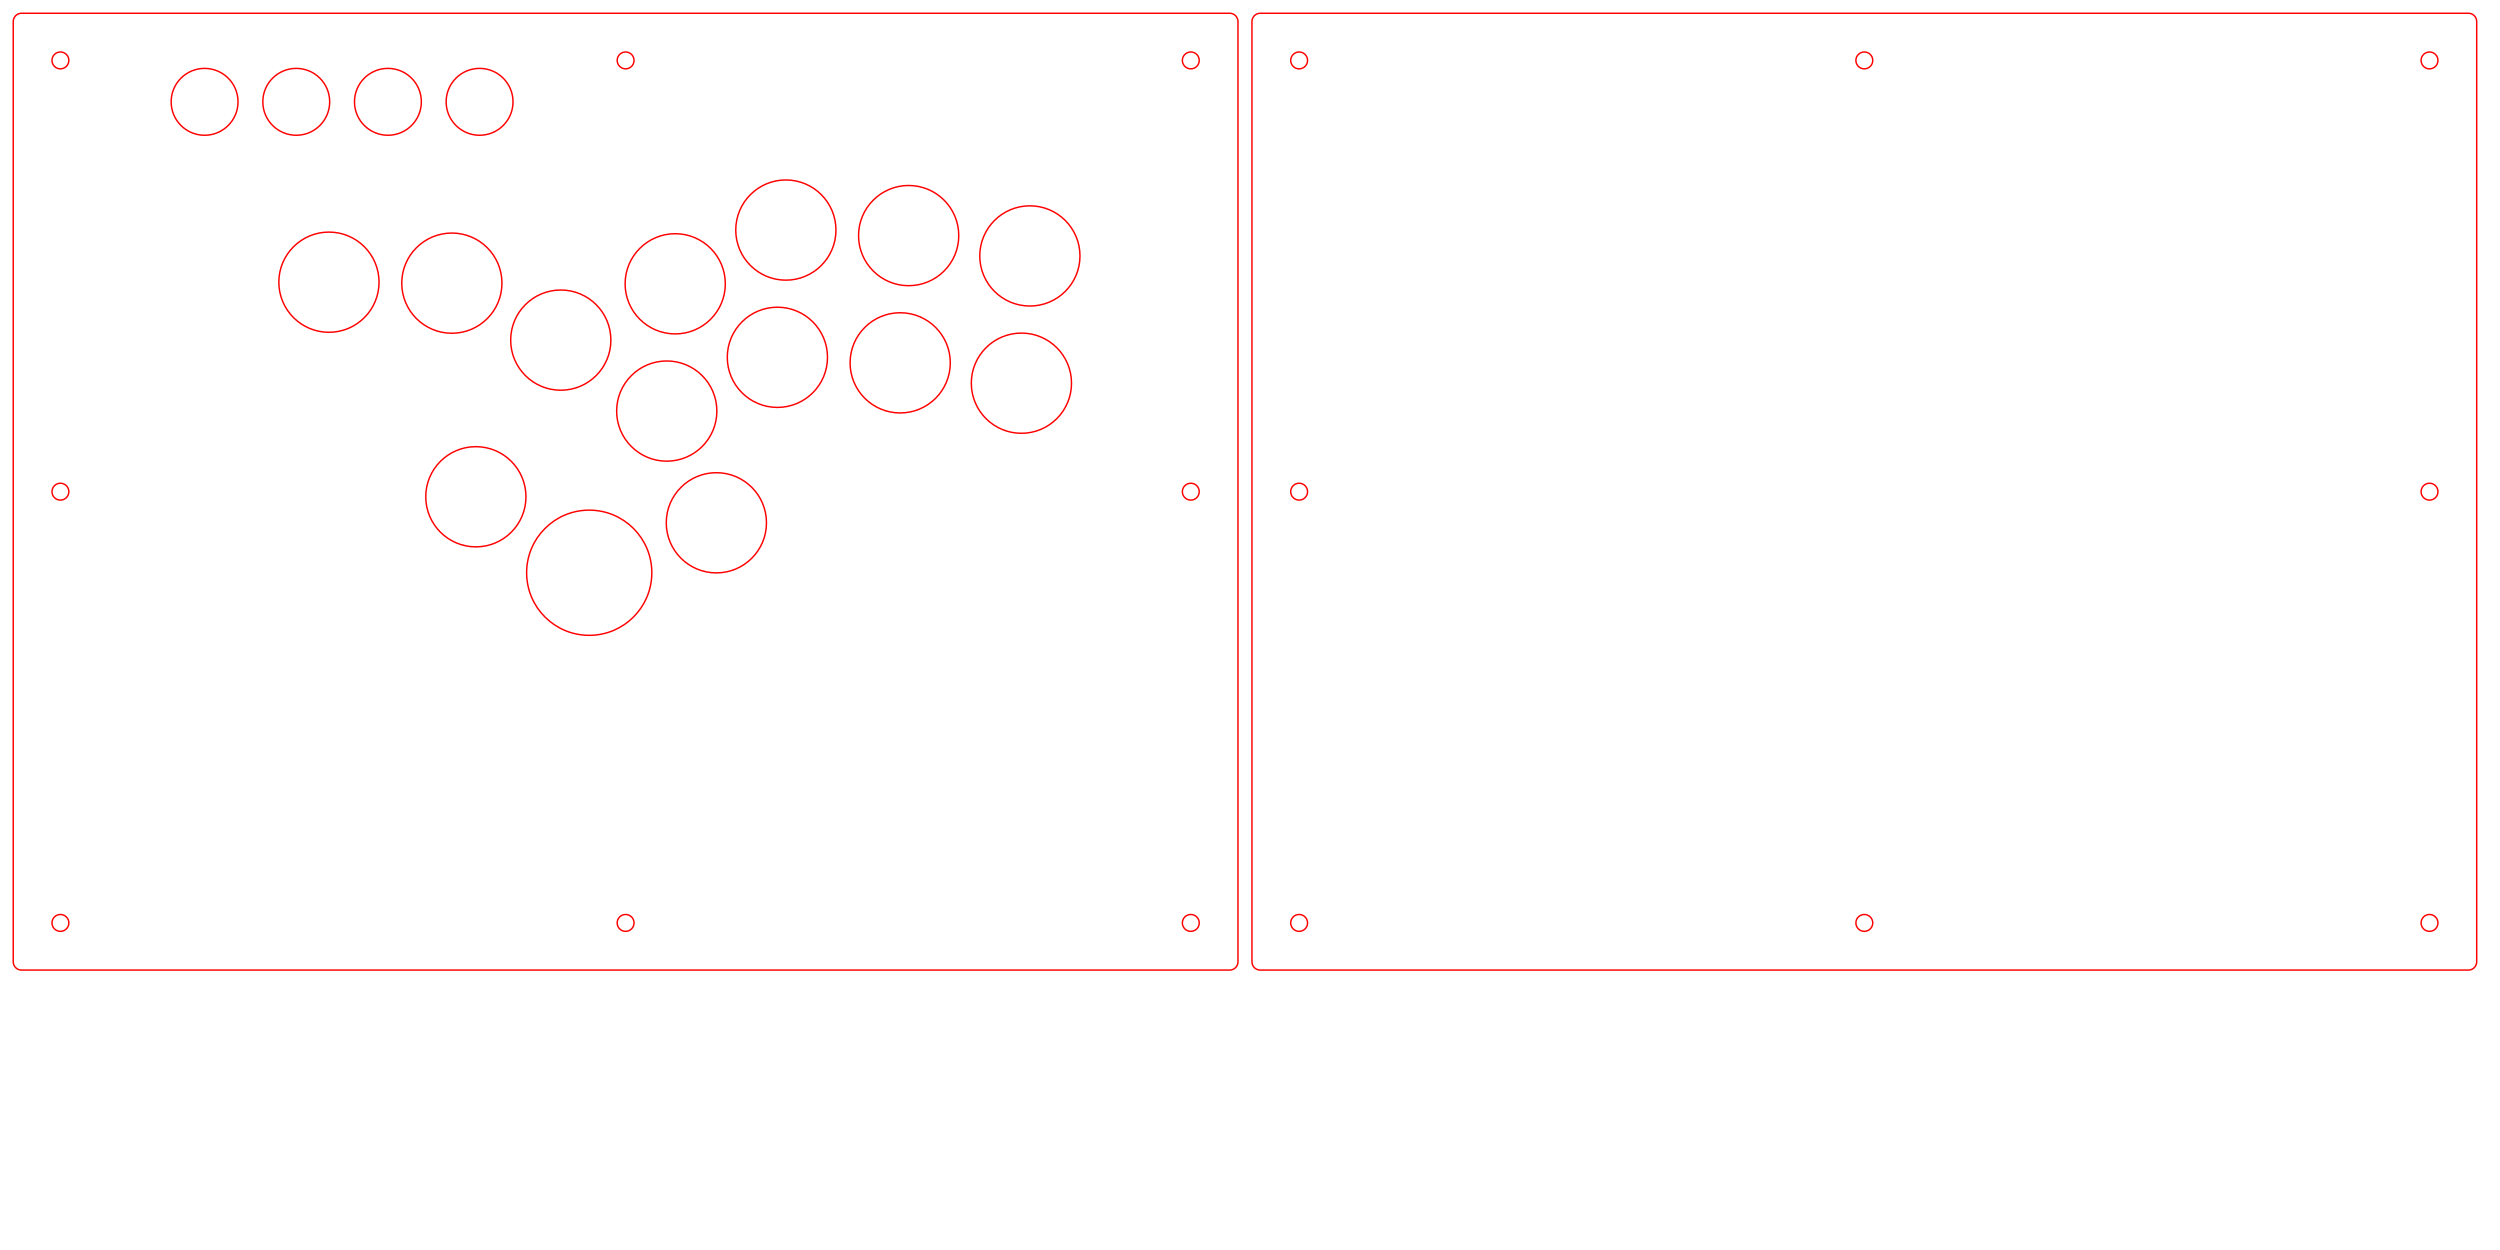
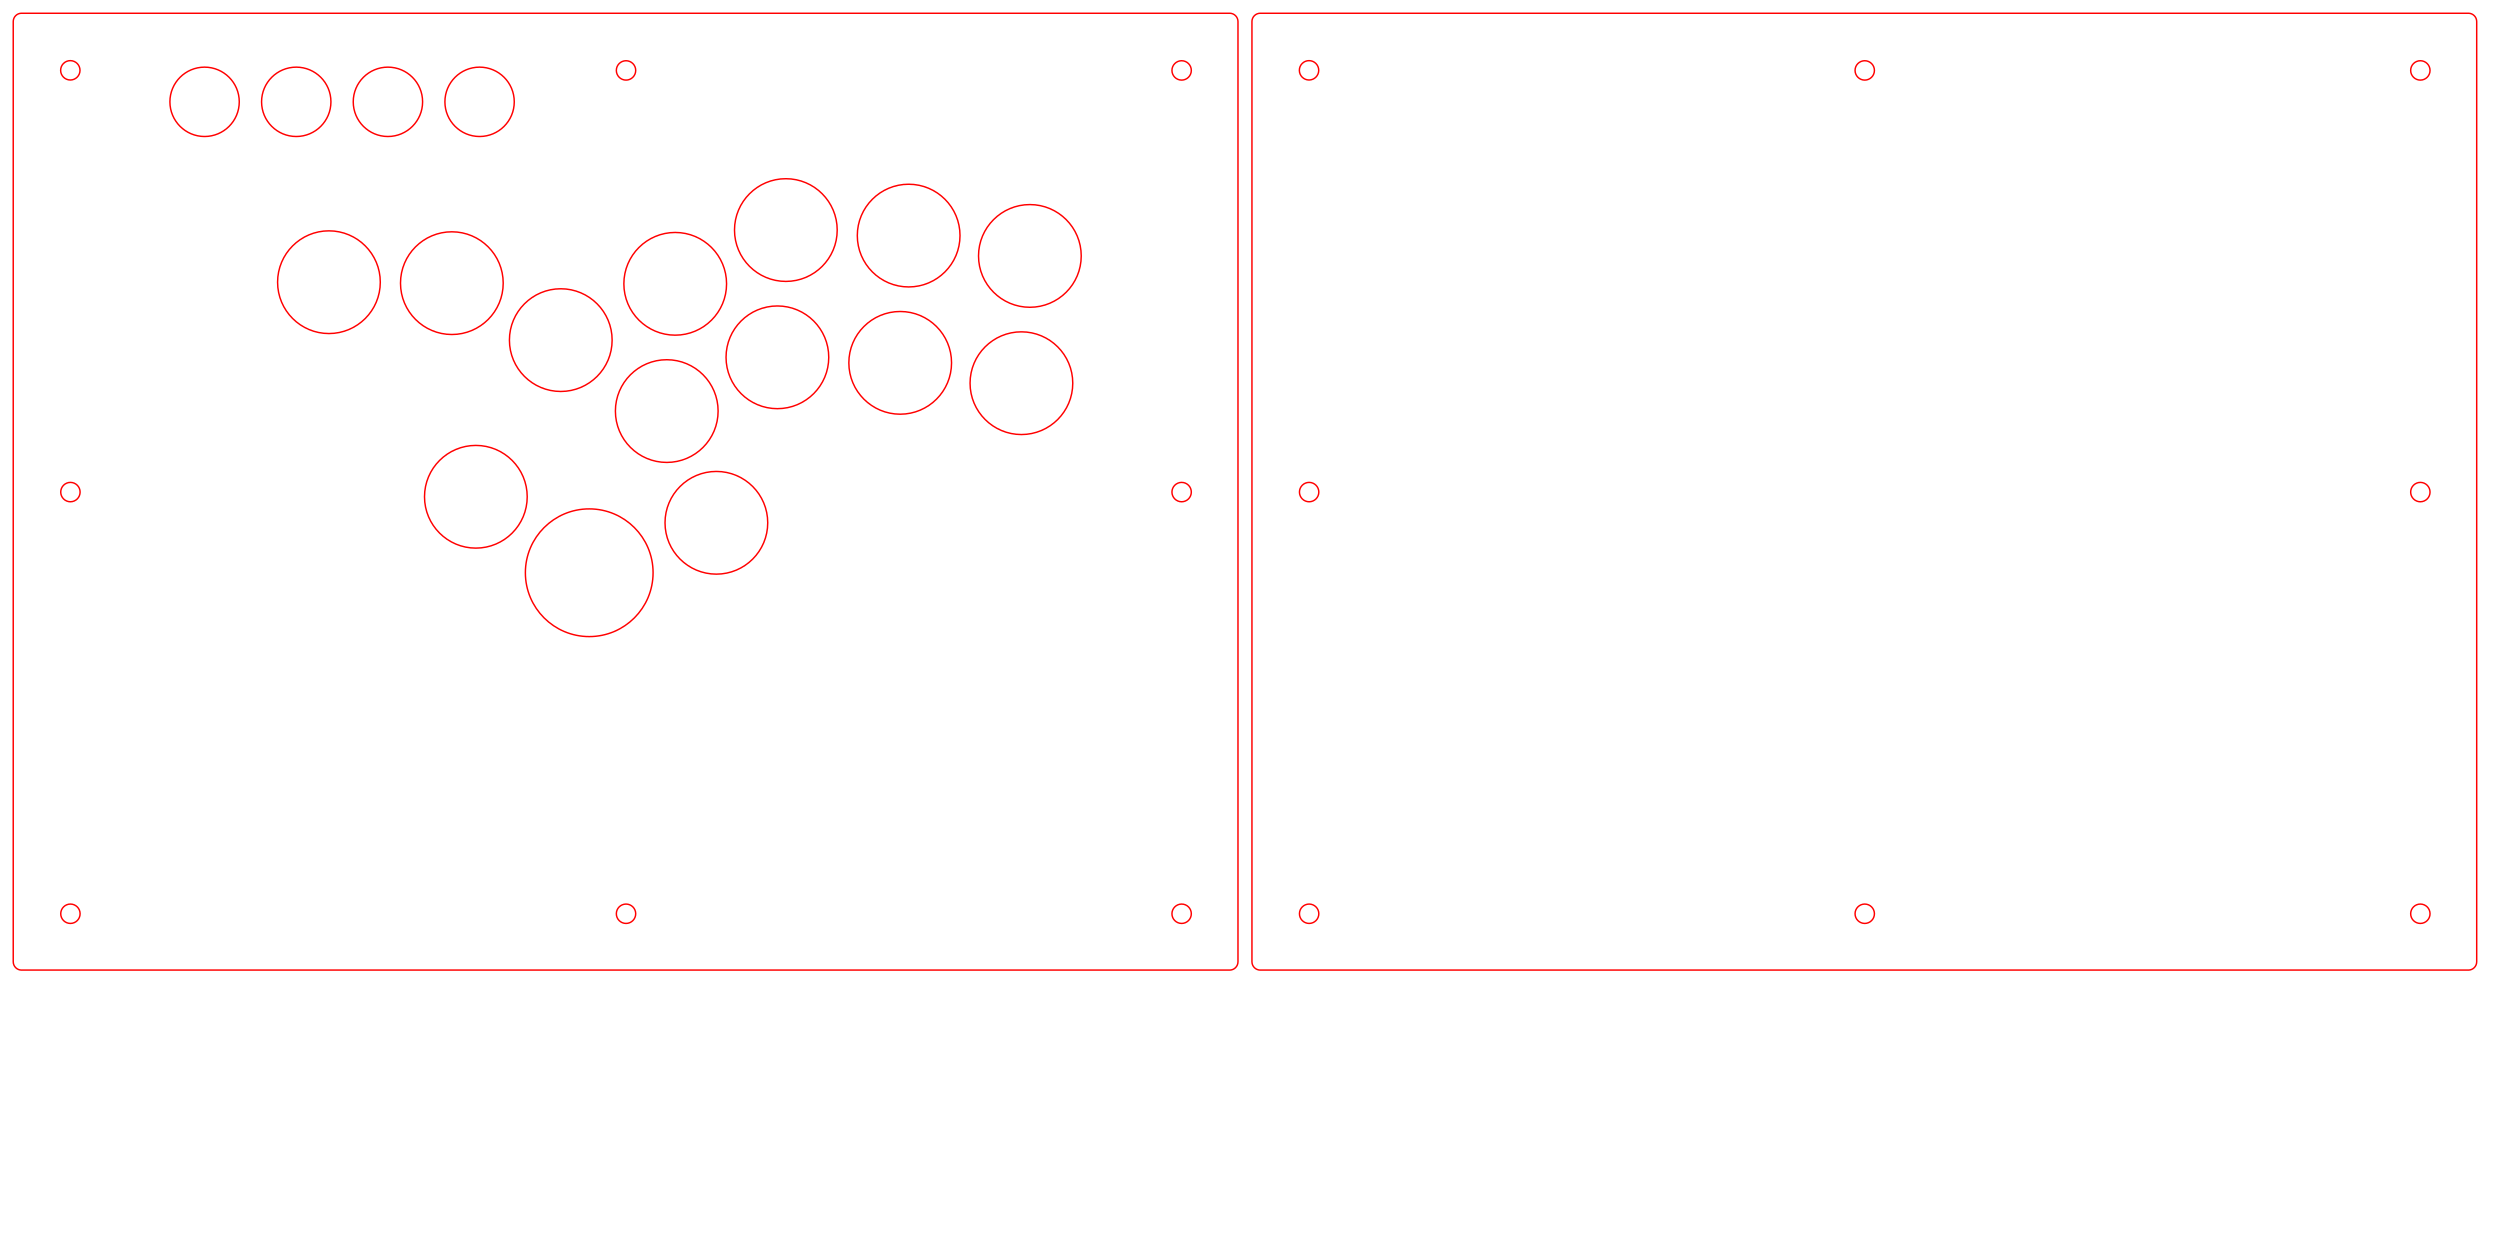
<svg xmlns="http://www.w3.org/2000/svg" width="600mm" height="300mm" viewBox="0 0 600 300" version="1.1" id="svg1">
  <defs id="defs1" />
  <g id="layer3" style="display:none">
    <path id="path1" d="m 238.303,24.438 c 0,3.3 -2.7,6 -6,6 -3.3,0 -6,-2.7 -6,-6 0,-3.3 2.7,-6 6,-6 3.3,0 6,2.7 6,6" style="fill:none;stroke:#000000;stroke-width:0.085;stroke-linecap:round;stroke-linejoin:round;stroke-miterlimit:10;stroke-dasharray:none;stroke-opacity:1" />
    <path id="path2" d="m 73.99,24.438 c 0,3.3 -2.7,6 -6,6 -3.3,0 -6,-2.7 -6,-6 0,-3.3 2.7,-6 6,-6 3.3,0 6,2.7 6,6" style="fill:none;stroke:#000000;stroke-width:0.085;stroke-linecap:round;stroke-linejoin:round;stroke-miterlimit:10;stroke-dasharray:none;stroke-opacity:1" />
    <path id="path3" d="m 201.605,55.214 c 0,7.15 -5.85,13 -13,13 -7.15,0 -13,-5.85 -13,-13 0,-7.15 5.85,-13 13,-13 7.15,0 13,5.85 13,13" style="fill:none;stroke:#000000;stroke-width:0.085;stroke-linecap:round;stroke-linejoin:round;stroke-miterlimit:10;stroke-dasharray:none;stroke-opacity:1" />
    <path id="path4" d="m 91.946,67.726 c 0,7.15 -5.85,13 -13,13 -7.15,0 -13,-5.85 -13,-13 0,-7.15 5.85,-13 13,-13 7.15,0 13,5.85 13,13" style="fill:none;stroke:#000000;stroke-width:0.085;stroke-linecap:round;stroke-linejoin:round;stroke-miterlimit:10;stroke-dasharray:none;stroke-opacity:1" />
    <path id="path5" d="m 173.021,98.657 c 0,7.15 -5.85,13 -13,13 -7.15,0 -13,-5.85 -13,-13 0,-7.15 5.85,-13 13,-13 7.15,0 13,5.85 13,13" style="fill:none;stroke:#000000;stroke-width:0.085;stroke-linecap:round;stroke-linejoin:round;stroke-miterlimit:10;stroke-dasharray:none;stroke-opacity:1" />
    <path id="path6" d="m 219.414,24.438 c 0,3.3 -2.7,6 -6,6 -3.3,0 -6,-2.7 -6,-6 0,-3.3 2.7,-6 6,-6 3.3,0 6,2.7 6,6" style="fill:none;stroke:#000000;stroke-width:0.085;stroke-linecap:round;stroke-linejoin:round;stroke-miterlimit:10;stroke-dasharray:none;stroke-opacity:1" />
    <path id="path7" d="m 257.191,24.438 c 0,3.3 -2.7,6 -6,6 -3.3,0 -6,-2.7 -6,-6 0,-3.3 2.7,-6 6,-6 3.3,0 6,2.7 6,6" style="fill:none;stroke:#000000;stroke-width:0.085;stroke-linecap:round;stroke-linejoin:round;stroke-miterlimit:10;stroke-dasharray:none;stroke-opacity:1" />
    <path id="path8" d="m 287.146,3.042 c 0.338,1e-5 0.676,-0.001 1.014,0.007 0.16,0.004 0.32,0.01 0.48,0.02 0.274,0.017 0.548,0.044 0.82,0.083 0.289,0.041 0.575,0.097 0.859,0.165 0.183,0.045 0.365,0.095 0.545,0.151 0.392,0.122 0.775,0.272 1.146,0.447 0.529,0.25 1.032,0.552 1.502,0.9 0.41,0.304 0.794,0.643 1.146,1.013 0.323,0.339 0.619,0.703 0.886,1.087 0.16,0.231 0.309,0.469 0.446,0.714 0.162,0.289 0.308,0.587 0.436,0.892 0.154,0.366 0.284,0.743 0.388,1.127 0.065,0.239 0.119,0.48 0.164,0.723 0.03,0.162 0.055,0.325 0.076,0.488 0.015,0.12 0.029,0.24 0.04,0.36 0.013,0.144 0.024,0.288 0.031,0.432 0.006,0.119 0.011,0.237 0.014,0.356 0.004,0.12 0.005,0.24 0.006,0.36 0,0.047 0,0.094 0,0.141 0,0.177 0,0.354 0,0.531" style="fill:none;stroke:#000000;stroke-width:0.085;stroke-linecap:round;stroke-linejoin:round;stroke-miterlimit:10;stroke-dasharray:none;stroke-opacity:1" />
    <path id="path9" d="M 297.146,13.042 V 189.042 c -3e-5,0.338 0,0.676 -0.007,1.014 -0.004,0.16 -0.01,0.32 -0.02,0.48 -0.017,0.274 -0.044,0.548 -0.083,0.82 -0.041,0.289 -0.096,0.575 -0.165,0.859 -0.045,0.183 -0.095,0.365 -0.151,0.545 -0.122,0.392 -0.272,0.775 -0.447,1.146 -0.25,0.529 -0.552,1.032 -0.9,1.502 -0.304,0.41 -0.643,0.794 -1.013,1.146 -0.339,0.323 -0.703,0.62 -1.087,0.886 -0.231,0.16 -0.469,0.308 -0.714,0.446 -0.289,0.162 -0.587,0.308 -0.892,0.436 -0.366,0.154 -0.743,0.284 -1.127,0.388 -0.239,0.065 -0.48,0.119 -0.723,0.164 -0.162,0.03 -0.325,0.055 -0.488,0.076 -0.12,0.015 -0.24,0.029 -0.36,0.04 -0.144,0.013 -0.288,0.023 -0.432,0.031 -0.119,0.006 -0.237,0.011 -0.356,0.014 -0.12,0.003 -0.24,0.005 -0.36,0.006 -0.047,3.6e-4 -0.094,7.1e-4 -0.141,7.1e-4 -0.177,7.1e-4 -0.354,7.1e-4 -0.531,7.1e-4" style="fill:none;stroke:#000000;stroke-width:0.085;stroke-linecap:round;stroke-linejoin:round;stroke-miterlimit:10;stroke-dasharray:none;stroke-opacity:1" />
    <path id="path10" d="M 287.147,199.042 H 13.146 c -0.338,0 -0.676,0.001 -1.014,-0.007 -0.16,-0.004 -0.32,-0.01 -0.48,-0.02 -0.274,-0.017 -0.548,-0.044 -0.82,-0.083 -0.289,-0.041 -0.575,-0.097 -0.859,-0.165 -0.183,-0.045 -0.365,-0.095 -0.545,-0.151 -0.392,-0.122 -0.775,-0.272 -1.146,-0.447 -0.529,-0.25 -1.032,-0.552 -1.502,-0.9 -0.41,-0.304 -0.794,-0.643 -1.146,-1.013 -0.323,-0.339 -0.62,-0.703 -0.886,-1.087 -0.16,-0.231 -0.308,-0.469 -0.446,-0.714 -0.162,-0.289 -0.308,-0.587 -0.436,-0.892 -0.154,-0.366 -0.284,-0.743 -0.388,-1.127 -0.065,-0.239 -0.119,-0.48 -0.164,-0.723 -0.03,-0.162 -0.055,-0.325 -0.076,-0.488 -0.015,-0.12 -0.029,-0.24 -0.04,-0.36 -0.013,-0.144 -0.023,-0.288 -0.031,-0.432 -0.006,-0.119 -0.011,-0.237 -0.014,-0.356 -0.003,-0.12 -0.005,-0.24 -0.006,-0.36 -3.5e-4,-0.047 -7e-4,-0.094 -7e-4,-0.141 -7.1e-4,-0.177 -7.1e-4,-0.354 -7.1e-4,-0.531" style="fill:none;stroke:#000000;stroke-width:0.085;stroke-linecap:round;stroke-linejoin:round;stroke-miterlimit:10;stroke-dasharray:none;stroke-opacity:1" />
    <path id="path11" d="M 3.146,189.043 V 13.042 c 2e-5,-0.338 -10e-4,-0.676 0.007,-1.014 0.004,-0.16 0.01,-0.32 0.02,-0.48 0.017,-0.274 0.044,-0.548 0.083,-0.82 0.041,-0.289 0.097,-0.575 0.165,-0.859 0.045,-0.183 0.095,-0.365 0.151,-0.545 0.122,-0.392 0.272,-0.775 0.447,-1.146 0.25,-0.529 0.552,-1.032 0.9,-1.502 0.304,-0.41 0.643,-0.794 1.013,-1.146 0.339,-0.323 0.703,-0.62 1.087,-0.886 0.231,-0.16 0.469,-0.308 0.714,-0.446 0.289,-0.162 0.587,-0.308 0.892,-0.436 0.366,-0.154 0.743,-0.284 1.127,-0.388 0.239,-0.065 0.48,-0.119 0.723,-0.164 0.162,-0.03 0.325,-0.055 0.488,-0.076 0.12,-0.015 0.24,-0.029 0.36,-0.04 0.144,-0.013 0.288,-0.023 0.432,-0.031 0.119,-0.006 0.237,-0.011 0.356,-0.014 0.12,-0.003 0.24,-0.005 0.36,-0.006 0.047,-3.5e-4 0.094,-7.1e-4 0.141,-7.1e-4 0.177,-7e-4 0.354,-7e-4 0.531,-7e-4" style="fill:none;stroke:#000000;stroke-width:0.085;stroke-linecap:round;stroke-linejoin:round;stroke-miterlimit:10;stroke-dasharray:none;stroke-opacity:1" />
    <path id="path12" d="M 13.146,3.042 H 287.146" style="fill:none;stroke:#000000;stroke-width:0.085;stroke-linecap:round;stroke-linejoin:round;stroke-miterlimit:10;stroke-dasharray:none;stroke-opacity:1" />
    <path id="path13" d="m 147.586,81.628 c 0,7.15 -5.85,13 -13,13 -7.15,0 -13,-5.85 -13,-13 0,-7.15 5.85,-13 13,-13 7.15,0 13,5.85 13,13" style="fill:none;stroke:#000000;stroke-width:0.085;stroke-linecap:round;stroke-linejoin:round;stroke-miterlimit:10;stroke-dasharray:none;stroke-opacity:1" />
    <path id="path14" d="m 199.575,85.756 c 0,7.15 -5.85,13 -13,13 -7.15,0 -13,-5.85 -13,-13 0,-7.15 5.85,-13 13,-13 7.15,0 13,5.85 13,13" style="fill:none;stroke:#000000;stroke-width:0.085;stroke-linecap:round;stroke-linejoin:round;stroke-miterlimit:10;stroke-dasharray:none;stroke-opacity:1" />
    <path id="path15" d="m 127.207,119.224 c 0,7.15 -5.85,13 -13,13 -7.15,0 -13,-5.85 -13,-13 0,-7.15 5.85,-13 13,-13 7.15,0 13,5.85 13,13" style="fill:none;stroke:#000000;stroke-width:0.085;stroke-linecap:round;stroke-linejoin:round;stroke-miterlimit:10;stroke-dasharray:none;stroke-opacity:1" />
    <path id="path16" d="m 260.171,61.423 c 0,7.15 -5.85,13 -13,13 -7.15,0 -13,-5.85 -13,-13 0,-7.15 5.85,-13 13,-13 7.15,0 13,5.85 13,13" style="fill:none;stroke:#000000;stroke-width:0.085;stroke-linecap:round;stroke-linejoin:round;stroke-miterlimit:10;stroke-dasharray:none;stroke-opacity:1" />
    <path id="path17" d="m 157.415,137.458 c 0,8.8 -7.2,16 -16,16 -8.8,0 -16,-7.2 -16,-16 0,-8.8 7.2,-16 16,-16 8.8,0 16,7.2 16,16" style="fill:none;stroke:#000000;stroke-width:0.085;stroke-linecap:round;stroke-linejoin:round;stroke-miterlimit:10;stroke-dasharray:none;stroke-opacity:1" />
    <path id="path18" d="m 231.078,56.541 c 0,7.15 -5.85,13 -13,13 -7.15,0 -13,-5.85 -13,-13 0,-7.15 5.85,-13 13,-13 7.15,0 13,5.85 13,13" style="fill:none;stroke:#000000;stroke-width:0.085;stroke-linecap:round;stroke-linejoin:round;stroke-miterlimit:10;stroke-dasharray:none;stroke-opacity:1" />
    <path id="path19" d="m 258.14,91.965 c 0,7.15 -5.85,13 -13,13 -7.15,0 -13,-5.85 -13,-13 0,-7.15 5.85,-13 13,-13 7.15,0 13,5.85 13,13" style="fill:none;stroke:#000000;stroke-width:0.085;stroke-linecap:round;stroke-linejoin:round;stroke-miterlimit:10;stroke-dasharray:none;stroke-opacity:1" />
    <path id="path20" d="m 175.052,68.115 c 0,7.15 -5.85,13 -13,13 -7.15,0 -13,-5.85 -13,-13 0,-7.15 5.85,-13 13,-13 7.15,0 13,5.85 13,13" style="fill:none;stroke:#000000;stroke-width:0.085;stroke-linecap:round;stroke-linejoin:round;stroke-miterlimit:10;stroke-dasharray:none;stroke-opacity:1" />
    <path id="path21" d="m 121.445,67.957 c 0,7.15 -5.85,13 -13,13 -7.15,0 -13,-5.85 -13,-13 0,-7.15 5.85,-13 13,-13 7.15,0 13,5.85 13,13" style="fill:none;stroke:#000000;stroke-width:0.085;stroke-linecap:round;stroke-linejoin:round;stroke-miterlimit:10;stroke-dasharray:none;stroke-opacity:1" />
    <path id="path22" d="m 55.101,24.438 c 0,3.3 -2.7,6 -6,6 -3.3,0 -6,-2.7 -6,-6 0,-3.3 2.7,-6 6,-6 3.3,0 6,2.7 6,6" style="fill:none;stroke:#000000;stroke-width:0.085;stroke-linecap:round;stroke-linejoin:round;stroke-miterlimit:10;stroke-dasharray:none;stroke-opacity:1" />
    <path id="path23" d="m 229.047,87.083 c 0,7.15 -5.85,13 -13,13 -7.15,0 -13,-5.85 -13,-13 0,-7.15 5.85,-13 13,-13 7.15,0 13,5.85 13,13" style="fill:none;stroke:#000000;stroke-width:0.085;stroke-linecap:round;stroke-linejoin:round;stroke-miterlimit:10;stroke-dasharray:none;stroke-opacity:1" />
    <path id="path24" d="m 184.93,125.47 c 0,7.15 -5.85,13 -13,13 -7.15,0 -13,-5.85 -13,-13 0,-7.15 5.85,-13 13,-13 7.15,0 13,5.85 13,13" style="fill:none;stroke:#000000;stroke-width:0.085;stroke-linecap:round;stroke-linejoin:round;stroke-miterlimit:10;stroke-dasharray:none;stroke-opacity:1" />
    <path id="path25" d="m 92.878,24.438 c 0,3.3 -2.7,6 -6,6 -3.3,0 -6,-2.7 -6,-6 0,-3.3 2.7,-6 6,-6 3.3,0 6,2.7 6,6" style="fill:none;stroke:#000000;stroke-width:0.085;stroke-linecap:round;stroke-linejoin:round;stroke-miterlimit:10;stroke-dasharray:none;stroke-opacity:1" />
    <path id="path26" d="m 152.196,171.281 c 0,1.127 -0.922,2.05 -2.05,2.05 -1.127,0 -2.05,-0.922 -2.05,-2.05 0,-1.127 0.922,-2.05 2.05,-2.05 1.127,0 2.05,0.922 2.05,2.05" style="fill:none;stroke:#000000;stroke-width:0.085;stroke-linecap:round;stroke-linejoin:round;stroke-miterlimit:10;stroke-dasharray:none;stroke-opacity:1" />
    <path id="path27" d="m 23.681,87.281 c 0,1.127 -0.922,2.05 -2.05,2.05 -1.127,0 -2.05,-0.922 -2.05,-2.05 0,-1.127 0.922,-2.05 2.05,-2.05 1.127,0 2.05,0.922 2.05,2.05" style="fill:none;stroke:#000000;stroke-width:0.085;stroke-linecap:round;stroke-linejoin:round;stroke-miterlimit:10;stroke-dasharray:none;stroke-opacity:1" />
    <path id="path28" d="m 114.023,21.306 c 0,1.127 -0.922,2.05 -2.05,2.05 -1.127,0 -2.05,-0.922 -2.05,-2.05 0,-1.127 0.922,-2.05 2.05,-2.05 1.127,0 2.05,0.922 2.05,2.05" style="fill:none;stroke:#000000;stroke-width:0.085;stroke-linecap:round;stroke-linejoin:round;stroke-miterlimit:10;stroke-dasharray:none;stroke-opacity:1" />
    <path id="path29" d="m 190.369,21.306 c 0,1.127 -0.922,2.05 -2.05,2.05 -1.127,0 -2.05,-0.922 -2.05,-2.05 0,-1.127 0.922,-2.05 2.05,-2.05 1.127,0 2.05,0.922 2.05,2.05" style="fill:none;stroke:#000000;stroke-width:0.085;stroke-linecap:round;stroke-linejoin:round;stroke-miterlimit:10;stroke-dasharray:none;stroke-opacity:1" />
    <path id="path30" d="m 280.712,21.306 c 0,1.127 -0.922,2.05 -2.05,2.05 -1.128,0 -2.05,-0.922 -2.05,-2.05 0,-1.127 0.922,-2.05 2.05,-2.05 1.127,0 2.05,0.922 2.05,2.05" style="fill:none;stroke:#000000;stroke-width:0.085;stroke-linecap:round;stroke-linejoin:round;stroke-miterlimit:10;stroke-dasharray:none;stroke-opacity:1" />
    <path id="path31" d="m 280.712,87.281 c 0,1.127 -0.922,2.05 -2.05,2.05 -1.128,0 -2.05,-0.922 -2.05,-2.05 0,-1.127 0.922,-2.05 2.05,-2.05 1.127,0 2.05,0.922 2.05,2.05" style="fill:none;stroke:#000000;stroke-width:0.085;stroke-linecap:round;stroke-linejoin:round;stroke-miterlimit:10;stroke-dasharray:none;stroke-opacity:1" />
    <path id="path32" d="m 280.712,171.281 c 0,1.127 -0.922,2.05 -2.05,2.05 -1.128,0 -2.05,-0.922 -2.05,-2.05 0,-1.127 0.922,-2.05 2.05,-2.05 1.127,0 2.05,0.922 2.05,2.05" style="fill:none;stroke:#000000;stroke-width:0.085;stroke-linecap:round;stroke-linejoin:round;stroke-miterlimit:10;stroke-dasharray:none;stroke-opacity:1" />
    <path id="path33" d="m 23.681,171.281 c 0,1.127 -0.922,2.05 -2.05,2.05 -1.127,0 -2.05,-0.922 -2.05,-2.05 0,-1.127 0.922,-2.05 2.05,-2.05 1.127,0 2.05,0.922 2.05,2.05" style="fill:none;stroke:#000000;stroke-width:0.085;stroke-linecap:round;stroke-linejoin:round;stroke-miterlimit:10;stroke-dasharray:none;stroke-opacity:1" />
    <path id="path34" d="m 23.681,21.306 c 0,1.127 -0.922,2.05 -2.05,2.05 -1.127,0 -2.05,-0.922 -2.05,-2.05 0,-1.127 0.922,-2.05 2.05,-2.05 1.127,0 2.05,0.922 2.05,2.05" style="fill:none;stroke:#000000;stroke-width:0.085;stroke-linecap:round;stroke-linejoin:round;stroke-miterlimit:10;stroke-dasharray:none;stroke-opacity:1" />
  </g>
  <g id="layer2">
-     <rect style="fill:none;stroke:#ff0000;stroke-width:0.353;stroke-dasharray:none;stroke-opacity:1" id="rect1-6" width="293.939" height="229.647" x="300.468" y="3.176" ry="2" />
-     <circle style="fill:none;stroke:#ff0000;stroke-width:0.353;stroke-dasharray:none;stroke-opacity:1" id="path26-1-8-5-1-4-2" cx="583.084" cy="221.5" r="2.024" />
-     <circle style="fill:none;stroke:#ff0000;stroke-width:0.353;stroke-dasharray:none;stroke-opacity:1" id="path26-1-8-5-3-5" cx="447.438" cy="221.5" r="2.024" />
-     <circle style="fill:none;stroke:#ff0000;stroke-width:0.353;stroke-dasharray:none;stroke-opacity:1" id="path26-1-8-5-1-8-1" cx="311.792" cy="221.5" r="2.024" />
-     <circle style="fill:none;stroke:#ff0000;stroke-width:0.353;stroke-dasharray:none;stroke-opacity:1" id="path26-1-8-5-6-3" cx="583.084" cy="118" r="2.024" />
-     <circle style="fill:none;stroke:#ff0000;stroke-width:0.353;stroke-dasharray:none;stroke-opacity:1" id="path26-1-8-5-9-9" cx="311.792" cy="118" r="2.024" />
-     <circle style="fill:none;stroke:#ff0000;stroke-width:0.353;stroke-dasharray:none;stroke-opacity:1" id="path26-1-8-5-1-7" cx="583.084" cy="14.5" r="2.024" />
-     <circle style="fill:none;stroke:#ff0000;stroke-width:0.353;stroke-dasharray:none;stroke-opacity:1" id="path26-1-8-5-8-3" cx="447.438" cy="14.5" r="2.024" />
-     <circle style="fill:none;stroke:#ff0000;stroke-width:0.353;stroke-dasharray:none;stroke-opacity:1" id="path26-1-8-5-7" cx="311.792" cy="14.5" r="2.024" />
+     <rect style="display:inline;fill:none;stroke:#ff0000;stroke-width:0.353;stroke-dasharray:none;stroke-opacity:1" id="rect1-1" width="293.939" height="229.647" x="300.468" y="3.176" ry="2" />
+     <circle style="fill:none;stroke:#ff0000;stroke-width:0.353;stroke-dasharray:none;stroke-opacity:1" id="path26-1-8-5-0-0-80-59-1" cx="580.884" cy="219.3" r="2.324" />
+     <circle style="fill:none;stroke:#ff0000;stroke-width:0.353;stroke-dasharray:none;stroke-opacity:1" id="path26-1-8-5-0-0-80-5-4" cx="447.538" cy="219.3" r="2.324" />
+     <circle style="fill:none;stroke:#ff0000;stroke-width:0.353;stroke-dasharray:none;stroke-opacity:1" id="path26-1-8-5-0-0-80-37-8" cx="314.192" cy="219.3" r="2.324" />
+     <circle style="fill:none;stroke:#ff0000;stroke-width:0.353;stroke-dasharray:none;stroke-opacity:1" id="path26-1-8-5-0-0-80-3-8" cx="580.884" cy="118.1" r="2.324" />
+     <circle style="fill:none;stroke:#ff0000;stroke-width:0.353;stroke-dasharray:none;stroke-opacity:1" id="path26-1-8-5-0-0-80-84-7" cx="314.192" cy="118.1" r="2.324" />
+     <circle style="fill:none;stroke:#ff0000;stroke-width:0.353;stroke-dasharray:none;stroke-opacity:1" id="path26-1-8-5-0-0-80-8-1" cx="580.884" cy="16.9" r="2.324" />
+     <circle style="fill:none;stroke:#ff0000;stroke-width:0.353;stroke-dasharray:none;stroke-opacity:1" id="path26-1-8-5-0-0-80-7-9" cx="447.538" cy="16.9" r="2.324" />
+     <circle style="fill:none;stroke:#ff0000;stroke-width:0.353;stroke-dasharray:none;stroke-opacity:1" id="path26-1-8-5-0-0-80-31" cx="314.169" cy="16.877" r="2.324" />
  </g>
  <g id="layer1">
-     <rect style="fill:none;stroke:#ff0000;stroke-width:0.353;stroke-dasharray:none;stroke-opacity:1" id="rect1" width="293.939" height="229.647" x="3.176" y="3.176" ry="2" />
-     <rect style="display:none;fill:none;stroke:#ff0000;stroke-width:0.353;stroke-linecap:round;stroke-linejoin:round;stroke-dasharray:none;stroke-opacity:1" id="rect2-5" width="22.647" height="22.647" x="274.468" y="210.176" />
-     <rect style="display:none;fill:none;stroke:#ff0000;stroke-width:0.353;stroke-linecap:round;stroke-linejoin:round;stroke-dasharray:none;stroke-opacity:1" id="rect2-2" width="22.647" height="22.647" x="138.822" y="210.176" />
-     <rect style="display:none;fill:none;stroke:#ff0000;stroke-width:0.353;stroke-linecap:round;stroke-linejoin:round;stroke-dasharray:none;stroke-opacity:1" id="rect2-7" width="22.647" height="22.647" x="3.176" y="210.176" />
-     <rect style="display:none;fill:none;stroke:#ff0000;stroke-width:0.353;stroke-linecap:round;stroke-linejoin:round;stroke-dasharray:none;stroke-opacity:1" id="rect2-71" width="22.647" height="22.647" x="274.468" y="106.676" />
-     <rect style="display:none;fill:none;stroke:#ff0000;stroke-width:0.353;stroke-linecap:round;stroke-linejoin:round;stroke-dasharray:none;stroke-opacity:1" id="rect2-3" width="22.647" height="22.647" x="3.176" y="106.676" />
-     <rect style="display:none;fill:none;stroke:#ff0000;stroke-width:0.353;stroke-linecap:round;stroke-linejoin:round;stroke-dasharray:none;stroke-opacity:1" id="rect2-8" width="22.647" height="22.647" x="274.468" y="3.176" />
-     <rect style="display:none;fill:none;stroke:#ff0000;stroke-width:0.353;stroke-linecap:round;stroke-linejoin:round;stroke-dasharray:none;stroke-opacity:1" id="rect2-1" width="22.647" height="22.647" x="138.822" y="3.176" />
-     <rect style="display:none;fill:none;stroke:#ff0000;stroke-width:0.353;stroke-linecap:round;stroke-linejoin:round;stroke-dasharray:none;stroke-opacity:1" id="rect2" width="22.647" height="22.647" x="3.176" y="3.176" />
-     <circle style="fill:none;stroke:#ff0000;stroke-width:0.353;stroke-dasharray:none;stroke-opacity:1" id="path26-1-8-5-1-4" cx="285.792" cy="221.5" r="2.024" />
-     <circle style="fill:none;stroke:#ff0000;stroke-width:0.353;stroke-dasharray:none;stroke-opacity:1" id="path26-1-8-5-3" cx="150.146" cy="221.5" r="2.024" />
-     <circle style="fill:none;stroke:#ff0000;stroke-width:0.353;stroke-dasharray:none;stroke-opacity:1" id="path26-1-8-5-1-8" cx="14.5" cy="221.5" r="2.024" />
-     <circle style="fill:none;stroke:#ff0000;stroke-width:0.353;stroke-dasharray:none;stroke-opacity:1" id="path26-1-8-5-6" cx="285.792" cy="118" r="2.024" />
-     <circle style="fill:none;stroke:#ff0000;stroke-width:0.353;stroke-dasharray:none;stroke-opacity:1" id="path26-1-8-5-9" cx="14.5" cy="118" r="2.024" />
-     <circle style="fill:none;stroke:#ff0000;stroke-width:0.353;stroke-dasharray:none;stroke-opacity:1" id="path26-1-8-5-1" cx="285.792" cy="14.5" r="2.024" />
-     <circle style="fill:none;stroke:#ff0000;stroke-width:0.353;stroke-dasharray:none;stroke-opacity:1" id="path26-1-8-5-8" cx="150.146" cy="14.5" r="2.024" />
-     <circle style="fill:none;stroke:#ff0000;stroke-width:0.353;stroke-dasharray:none;stroke-opacity:1" id="path26-1-8-5" cx="14.5" cy="14.5" r="2.024" />
-     <ellipse style="fill:none;stroke:#ff0000;stroke-width:0.353;stroke-dasharray:none;stroke-opacity:1" id="path26-1-1-3" cx="114.207" cy="119.224" rx="12.024" ry="12.024" />
-     <ellipse style="fill:none;stroke:#ff0000;stroke-width:0.353;stroke-dasharray:none;stroke-opacity:1" id="path26-1-1-3-9" cx="171.93" cy="125.47" rx="12.024" ry="12.024" />
-     <ellipse style="fill:none;stroke:#ff0000;stroke-width:0.353;stroke-dasharray:none;stroke-opacity:1" id="path26-1-1-3-8" cx="245.14" cy="91.965" rx="12.024" ry="12.024" />
-     <ellipse style="fill:none;stroke:#ff0000;stroke-width:0.353;stroke-dasharray:none;stroke-opacity:1" id="path26-1-1-3-3" cx="216.047" cy="87.083" rx="12.024" ry="12.024" />
-     <ellipse style="fill:none;stroke:#ff0000;stroke-width:0.353;stroke-dasharray:none;stroke-opacity:1" id="path26-1-1-3-95" cx="186.575" cy="85.756" rx="12.024" ry="12.024" />
-     <ellipse style="fill:none;stroke:#ff0000;stroke-width:0.353;stroke-dasharray:none;stroke-opacity:1" id="path26-1-1-3-34" cx="160.021" cy="98.657" rx="12.024" ry="12.024" />
-     <ellipse style="fill:none;stroke:#ff0000;stroke-width:0.353;stroke-dasharray:none;stroke-opacity:1" id="path26-1-1-3-7" cx="247.171" cy="61.423" rx="12.024" ry="12.024" />
-     <ellipse style="fill:none;stroke:#ff0000;stroke-width:0.353;stroke-dasharray:none;stroke-opacity:1" id="path26-1-1-3-4" cx="218.078" cy="56.541" rx="12.024" ry="12.024" />
-     <ellipse style="fill:none;stroke:#ff0000;stroke-width:0.353;stroke-dasharray:none;stroke-opacity:1" id="path26-1-1-3-0" cx="188.605" cy="55.214" rx="12.024" ry="12.024" />
-     <ellipse style="fill:none;stroke:#ff0000;stroke-width:0.353;stroke-dasharray:none;stroke-opacity:1" id="path26-1-1-3-47" cx="162.052" cy="68.115" rx="12.024" ry="12.024" />
-     <ellipse style="fill:none;stroke:#ff0000;stroke-width:0.353;stroke-dasharray:none;stroke-opacity:1" id="path26-1-1-3-5" cx="134.586" cy="81.628" rx="12.024" ry="12.024" />
-     <ellipse style="fill:none;stroke:#ff0000;stroke-width:0.353;stroke-dasharray:none;stroke-opacity:1" id="path26-1-1-3-93" cx="108.445" cy="67.957" rx="12.024" ry="12.024" />
-     <ellipse style="fill:none;stroke:#ff0000;stroke-width:0.353;stroke-dasharray:none;stroke-opacity:1" id="path26-1-1-3-32" cx="78.946" cy="67.726" rx="12.024" ry="12.024" />
-     <ellipse style="fill:none;stroke:#ff0000;stroke-width:0.353;stroke-dasharray:none;stroke-opacity:1" id="path26-46-6-9" cx="141.415" cy="137.458" rx="15.024" ry="15.024" />
-     <circle style="fill:none;stroke:#ff0000;stroke-width:0.353;stroke-dasharray:none;stroke-opacity:1" id="path26-1" cx="49.101" cy="24.438" r="8.024" />
+     <rect style="display:inline;fill:none;stroke:#ff0000;stroke-width:0.353;stroke-dasharray:none;stroke-opacity:1" id="rect1" width="293.939" height="229.647" x="3.176" y="3.176" ry="2" />
+     <rect style="display:none;fill:none;stroke:#0000ff;stroke-width:0.353;stroke-linecap:round;stroke-linejoin:round;stroke-dasharray:none;stroke-opacity:1" id="rect2-27" width="294.339" height="230.047" x="3.076" y="3.076" />
+     <rect style="display:none;fill:none;stroke:#0000ff;stroke-width:0.353;stroke-linecap:round;stroke-linejoin:round;stroke-dasharray:none;stroke-opacity:1" id="rect2-27-8" width="286.339" height="222.047" x="7.076" y="7.076" />
+     <ellipse style="fill:none;stroke:#ff0000;stroke-width:0.353;stroke-dasharray:none;stroke-opacity:1" id="path26-46-6-9-4" cx="141.415" cy="137.458" rx="15.324" ry="15.324" />
+     <ellipse style="fill:none;stroke:#ff0000;stroke-width:0.353;stroke-dasharray:none;stroke-opacity:1" id="path26-1-1-3-32-0-5-58-4" cx="114.207" cy="119.224" rx="12.324" ry="12.324" />
+     <ellipse style="fill:none;stroke:#ff0000;stroke-width:0.353;stroke-dasharray:none;stroke-opacity:1" id="path26-1-1-3-32-0-5-58-5" cx="171.93" cy="125.47" rx="12.324" ry="12.324" />
+     <ellipse style="fill:none;stroke:#ff0000;stroke-width:0.353;stroke-dasharray:none;stroke-opacity:1" id="path26-1-1-3-32-0-5-2" cx="245.14" cy="91.965" rx="12.324" ry="12.324" />
+     <ellipse style="fill:none;stroke:#ff0000;stroke-width:0.353;stroke-dasharray:none;stroke-opacity:1" id="path26-1-1-3-32-0-5-9" cx="216.047" cy="87.083" rx="12.324" ry="12.324" />
+     <ellipse style="fill:none;stroke:#ff0000;stroke-width:0.353;stroke-dasharray:none;stroke-opacity:1" id="path26-1-1-3-32-0-5-58" cx="186.575" cy="85.756" rx="12.324" ry="12.324" />
+     <ellipse style="fill:none;stroke:#ff0000;stroke-width:0.353;stroke-dasharray:none;stroke-opacity:1" id="path26-1-1-3-32-0-5-8" cx="160.021" cy="98.657" rx="12.324" ry="12.324" />
+     <ellipse style="fill:none;stroke:#ff0000;stroke-width:0.353;stroke-dasharray:none;stroke-opacity:1" id="path26-1-1-3-32-0-5-5" cx="247.171" cy="61.423" rx="12.324" ry="12.324" />
+     <ellipse style="fill:none;stroke:#ff0000;stroke-width:0.353;stroke-dasharray:none;stroke-opacity:1" id="path26-1-1-3-32-0-5-7" cx="218.078" cy="56.541" rx="12.324" ry="12.324" />
+     <ellipse style="fill:none;stroke:#ff0000;stroke-width:0.353;stroke-dasharray:none;stroke-opacity:1" id="path26-1-1-3-32-0-5-38" cx="188.605" cy="55.214" rx="12.324" ry="12.324" />
+     <ellipse style="fill:none;stroke:#ff0000;stroke-width:0.353;stroke-dasharray:none;stroke-opacity:1" id="path26-1-1-3-32-0-5-3" cx="162.052" cy="68.115" rx="12.324" ry="12.324" />
+     <ellipse style="fill:none;stroke:#ff0000;stroke-width:0.353;stroke-dasharray:none;stroke-opacity:1" id="path26-1-1-3-32-0-5" cx="134.586" cy="81.628" rx="12.324" ry="12.324" />
+     <ellipse style="fill:none;stroke:#ff0000;stroke-width:0.353;stroke-dasharray:none;stroke-opacity:1" id="path26-1-1-3-32-0-8" cx="108.445" cy="67.957" rx="12.324" ry="12.324" />
+     <ellipse style="fill:none;stroke:#ff0000;stroke-width:0.353;stroke-dasharray:none;stroke-opacity:1" id="path26-1-1-3-32-0" cx="78.946" cy="67.726" rx="12.324" ry="12.324" />
+     <circle style="display:none;fill:none;stroke:#ff0000;stroke-width:0.353;stroke-dasharray:none;stroke-opacity:1" id="path26-1-0-7-0" cx="115.101" cy="24.438" r="9.824" />
+     <circle style="fill:none;stroke:#ff0000;stroke-width:0.353;stroke-dasharray:none;stroke-opacity:1" id="path26-1-5-7" cx="115.101" cy="24.438" r="8.323" />
+     <circle style="display:none;fill:none;stroke:#ff0000;stroke-width:0.353;stroke-dasharray:none;stroke-opacity:1" id="path26-1-0-7-3" cx="93.101" cy="24.438" r="9.824" />
+     <circle style="fill:none;stroke:#ff0000;stroke-width:0.353;stroke-dasharray:none;stroke-opacity:1" id="path26-1-5-8" cx="93.101" cy="24.438" r="8.323" />
+     <circle style="display:none;fill:none;stroke:#ff0000;stroke-width:0.353;stroke-dasharray:none;stroke-opacity:1" id="path26-1-0-7" cx="71.101" cy="24.438" r="9.824" />
+     <circle style="fill:none;stroke:#ff0000;stroke-width:0.353;stroke-dasharray:none;stroke-opacity:1" id="path26-1-5-4" cx="71.101" cy="24.438" r="8.323" />
    <circle style="display:none;fill:none;stroke:#ff0000;stroke-width:0.353;stroke-dasharray:none;stroke-opacity:1" id="path26-1-0" cx="49.101" cy="24.438" r="9.824" />
-     <circle style="fill:none;stroke:#ff0000;stroke-width:0.353;stroke-dasharray:none;stroke-opacity:1" id="path26-1-7" cx="71.101" cy="24.438" r="8.024" />
-     <circle style="display:none;fill:none;stroke:#ff0000;stroke-width:0.353;stroke-dasharray:none;stroke-opacity:1" id="path26-1-0-7" cx="71.101" cy="24.438" r="9.824" />
-     <circle style="fill:none;stroke:#ff0000;stroke-width:0.353;stroke-dasharray:none;stroke-opacity:1" id="path26-1-7-0" cx="93.101" cy="24.438" r="8.024" />
-     <circle style="display:none;fill:none;stroke:#ff0000;stroke-width:0.353;stroke-dasharray:none;stroke-opacity:1" id="path26-1-0-7-3" cx="93.101" cy="24.438" r="9.824" />
-     <circle style="fill:none;stroke:#ff0000;stroke-width:0.353;stroke-dasharray:none;stroke-opacity:1" id="path26-1-7-4" cx="115.101" cy="24.438" r="8.024" />
-     <circle style="display:none;fill:none;stroke:#ff0000;stroke-width:0.353;stroke-dasharray:none;stroke-opacity:1" id="path26-1-0-7-0" cx="115.101" cy="24.438" r="9.824" />
+     <circle style="fill:none;stroke:#ff0000;stroke-width:0.353;stroke-dasharray:none;stroke-opacity:1" id="path26-1-5" cx="49.101" cy="24.438" r="8.323" />
+     <rect style="display:none;fill:none;stroke:#0000ff;stroke-width:0.353;stroke-linecap:round;stroke-linejoin:round;stroke-dasharray:none;stroke-opacity:1" id="rect2-4" width="19.648" height="19.648" x="273.768" y="209.476" />
+     <circle style="fill:none;stroke:#ff0000;stroke-width:0.353;stroke-dasharray:none;stroke-opacity:1" id="path26-1-8-5-0-0-80-59" cx="283.592" cy="219.3" r="2.324" />
+     <rect style="display:none;fill:none;stroke:#0000ff;stroke-width:0.353;stroke-linecap:round;stroke-linejoin:round;stroke-dasharray:none;stroke-opacity:1" id="rect2-04" width="19.648" height="19.648" x="140.422" y="209.476" />
+     <circle style="fill:none;stroke:#ff0000;stroke-width:0.353;stroke-dasharray:none;stroke-opacity:1" id="path26-1-8-5-0-0-80-5" cx="150.246" cy="219.3" r="2.324" />
+     <rect style="display:none;fill:none;stroke:#0000ff;stroke-width:0.353;stroke-linecap:round;stroke-linejoin:round;stroke-dasharray:none;stroke-opacity:1" id="rect2-63" width="19.648" height="19.648" x="7.076" y="209.476" />
+     <circle style="fill:none;stroke:#ff0000;stroke-width:0.353;stroke-dasharray:none;stroke-opacity:1" id="path26-1-8-5-0-0-80-37" cx="16.9" cy="219.3" r="2.324" />
+     <rect style="display:none;fill:none;stroke:#0000ff;stroke-width:0.353;stroke-linecap:round;stroke-linejoin:round;stroke-dasharray:none;stroke-opacity:1" id="rect2-00" width="19.648" height="19.648" x="273.768" y="108.276" />
+     <circle style="fill:none;stroke:#ff0000;stroke-width:0.353;stroke-dasharray:none;stroke-opacity:1" id="path26-1-8-5-0-0-80-3" cx="283.592" cy="118.1" r="2.324" />
+     <rect style="display:none;fill:none;stroke:#0000ff;stroke-width:0.353;stroke-linecap:round;stroke-linejoin:round;stroke-dasharray:none;stroke-opacity:1" id="rect2-0" width="19.648" height="19.648" x="7.076" y="108.276" />
+     <circle style="fill:none;stroke:#ff0000;stroke-width:0.353;stroke-dasharray:none;stroke-opacity:1" id="path26-1-8-5-0-0-80-84" cx="16.9" cy="118.1" r="2.324" />
+     <rect style="display:none;fill:none;stroke:#0000ff;stroke-width:0.353;stroke-linecap:round;stroke-linejoin:round;stroke-dasharray:none;stroke-opacity:1" id="rect2-9" width="19.648" height="19.648" x="273.768" y="7.076" />
+     <circle style="fill:none;stroke:#ff0000;stroke-width:0.353;stroke-dasharray:none;stroke-opacity:1" id="path26-1-8-5-0-0-80-8" cx="283.592" cy="16.9" r="2.324" />
+     <rect style="display:none;fill:none;stroke:#0000ff;stroke-width:0.353;stroke-linecap:round;stroke-linejoin:round;stroke-dasharray:none;stroke-opacity:1" id="rect2-6" width="19.648" height="19.648" x="140.422" y="7.076" />
+     <circle style="fill:none;stroke:#ff0000;stroke-width:0.353;stroke-dasharray:none;stroke-opacity:1" id="path26-1-8-5-0-0-80-7" cx="150.246" cy="16.9" r="2.324" />
+     <rect style="display:none;fill:none;stroke:#0000ff;stroke-width:0.353;stroke-linecap:round;stroke-linejoin:round;stroke-dasharray:none;stroke-opacity:1" id="rect2" width="19.648" height="19.648" x="7.053" y="7.053" />
+     <circle style="fill:none;stroke:#ff0000;stroke-width:0.353;stroke-dasharray:none;stroke-opacity:1" id="path26-1-8-5-0-0-80" cx="16.877" cy="16.877" r="2.324" />
  </g>
</svg>
